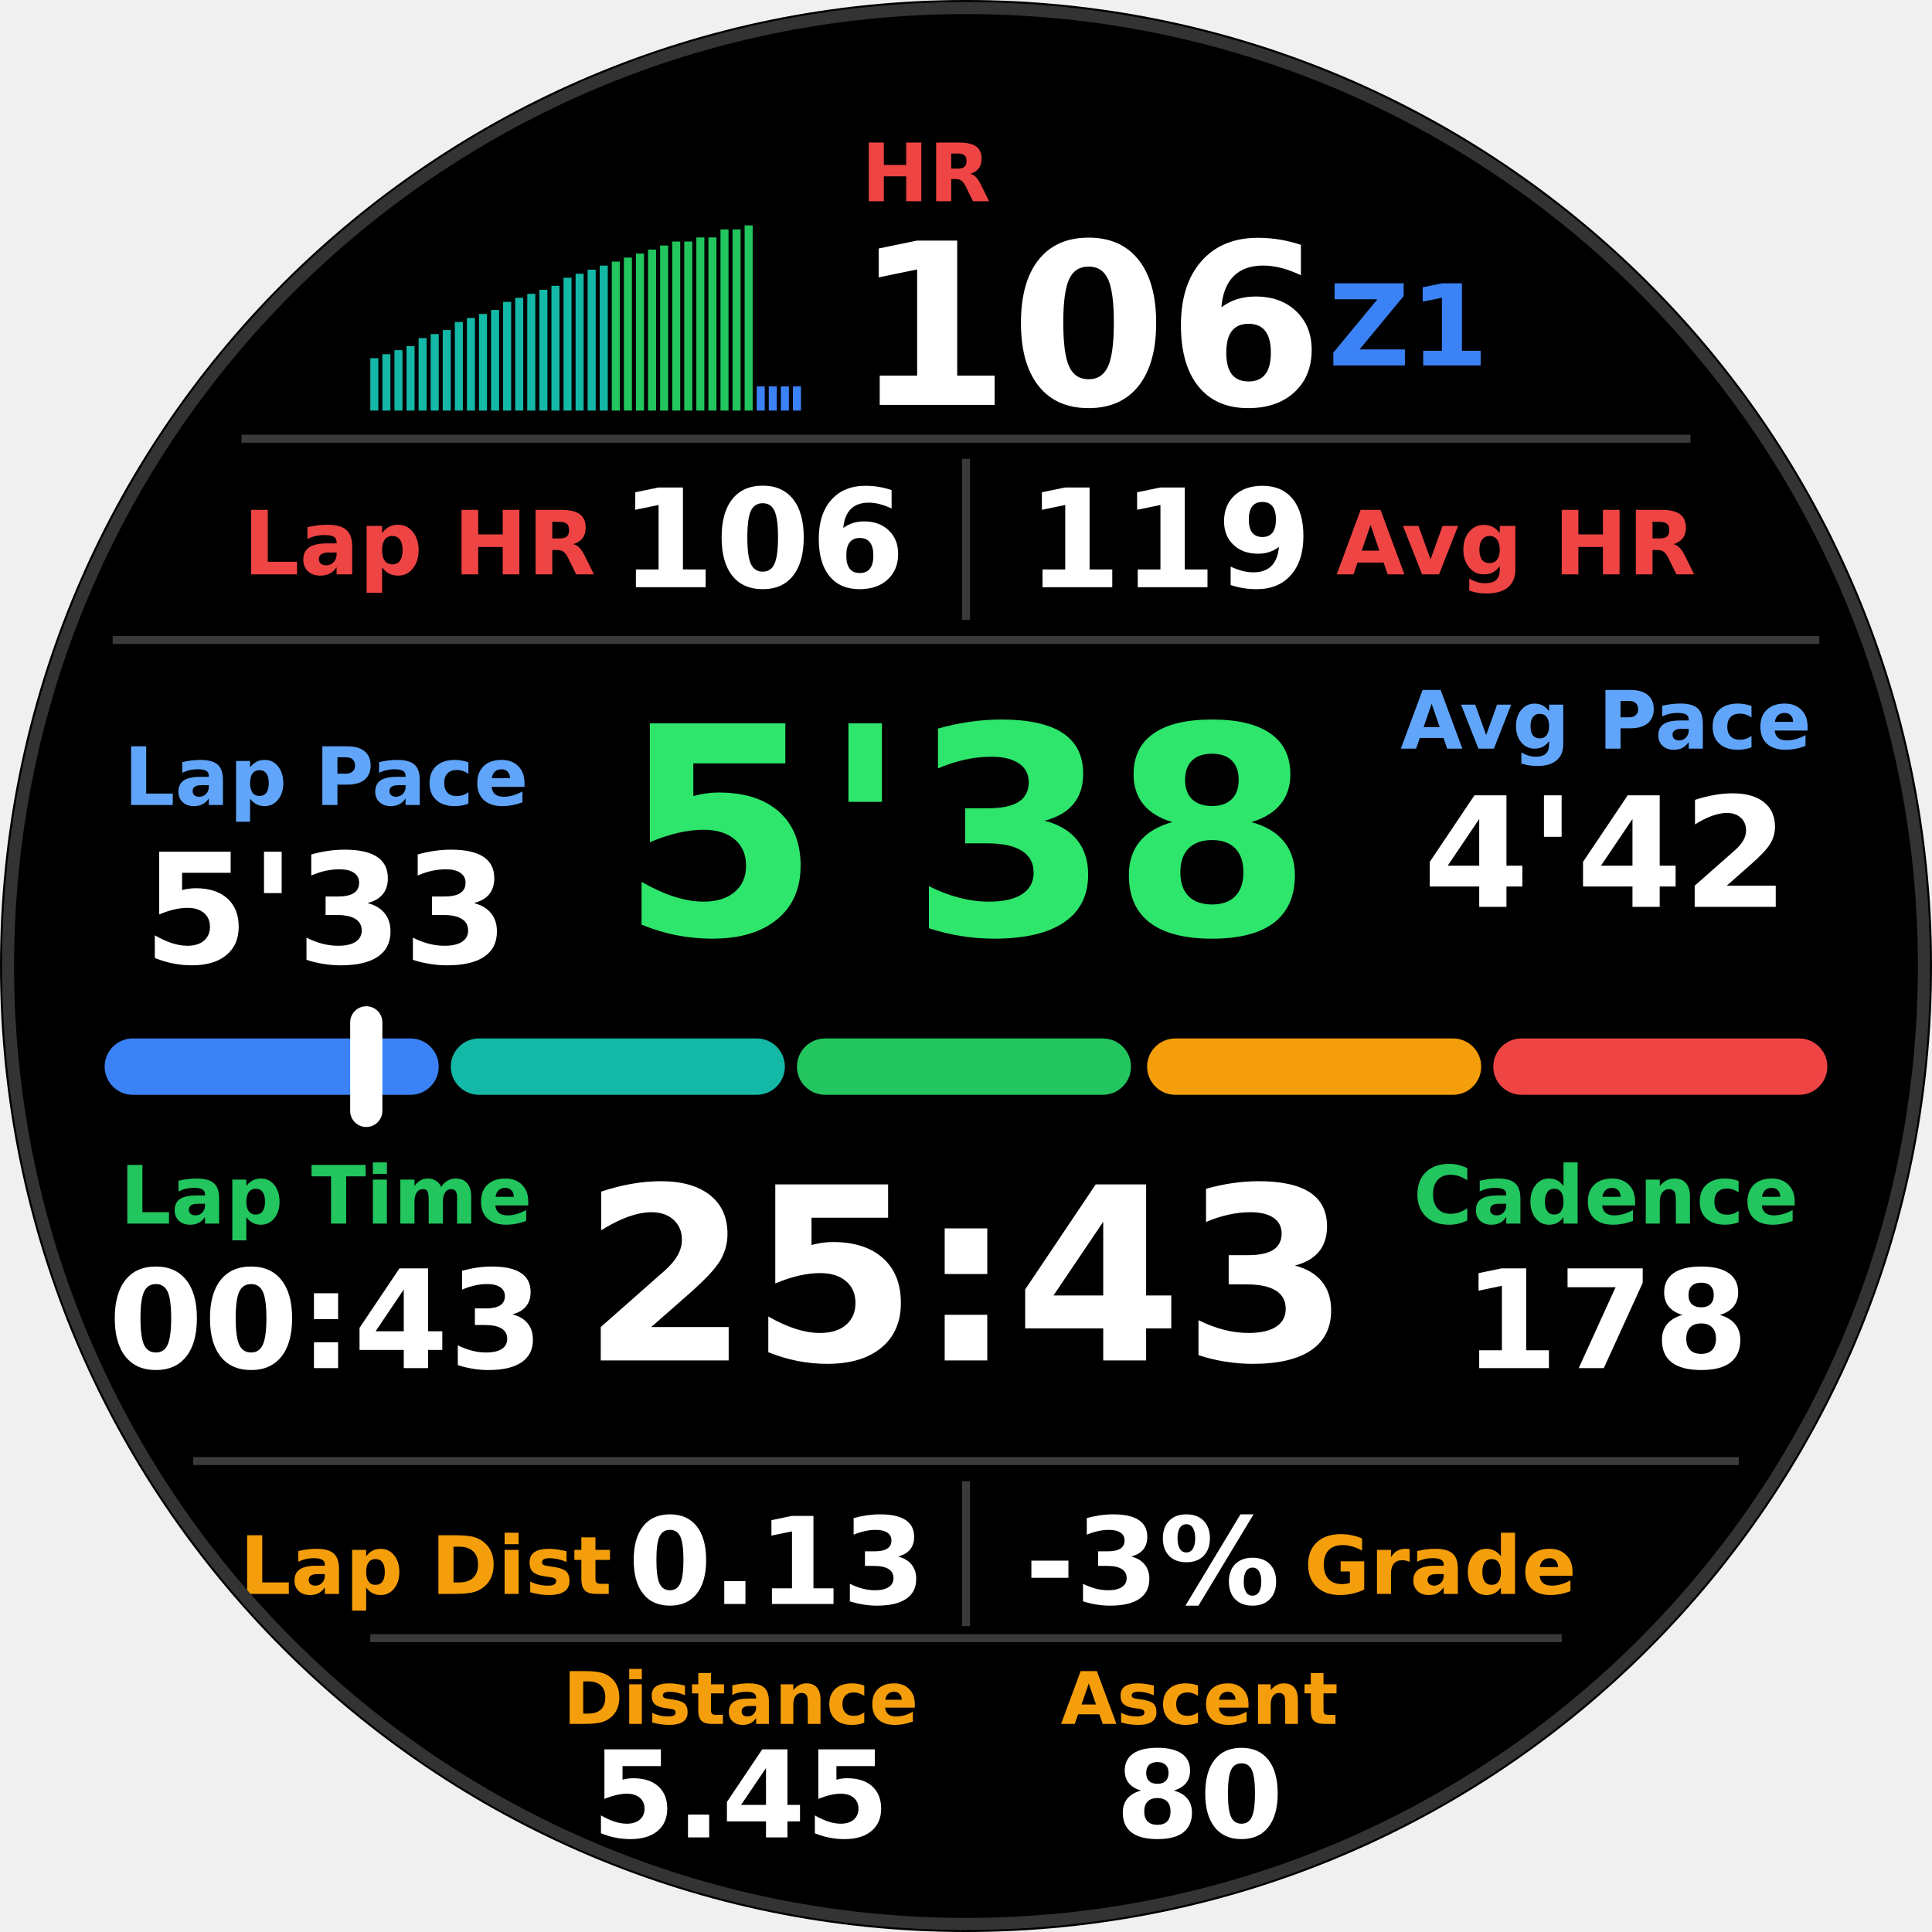
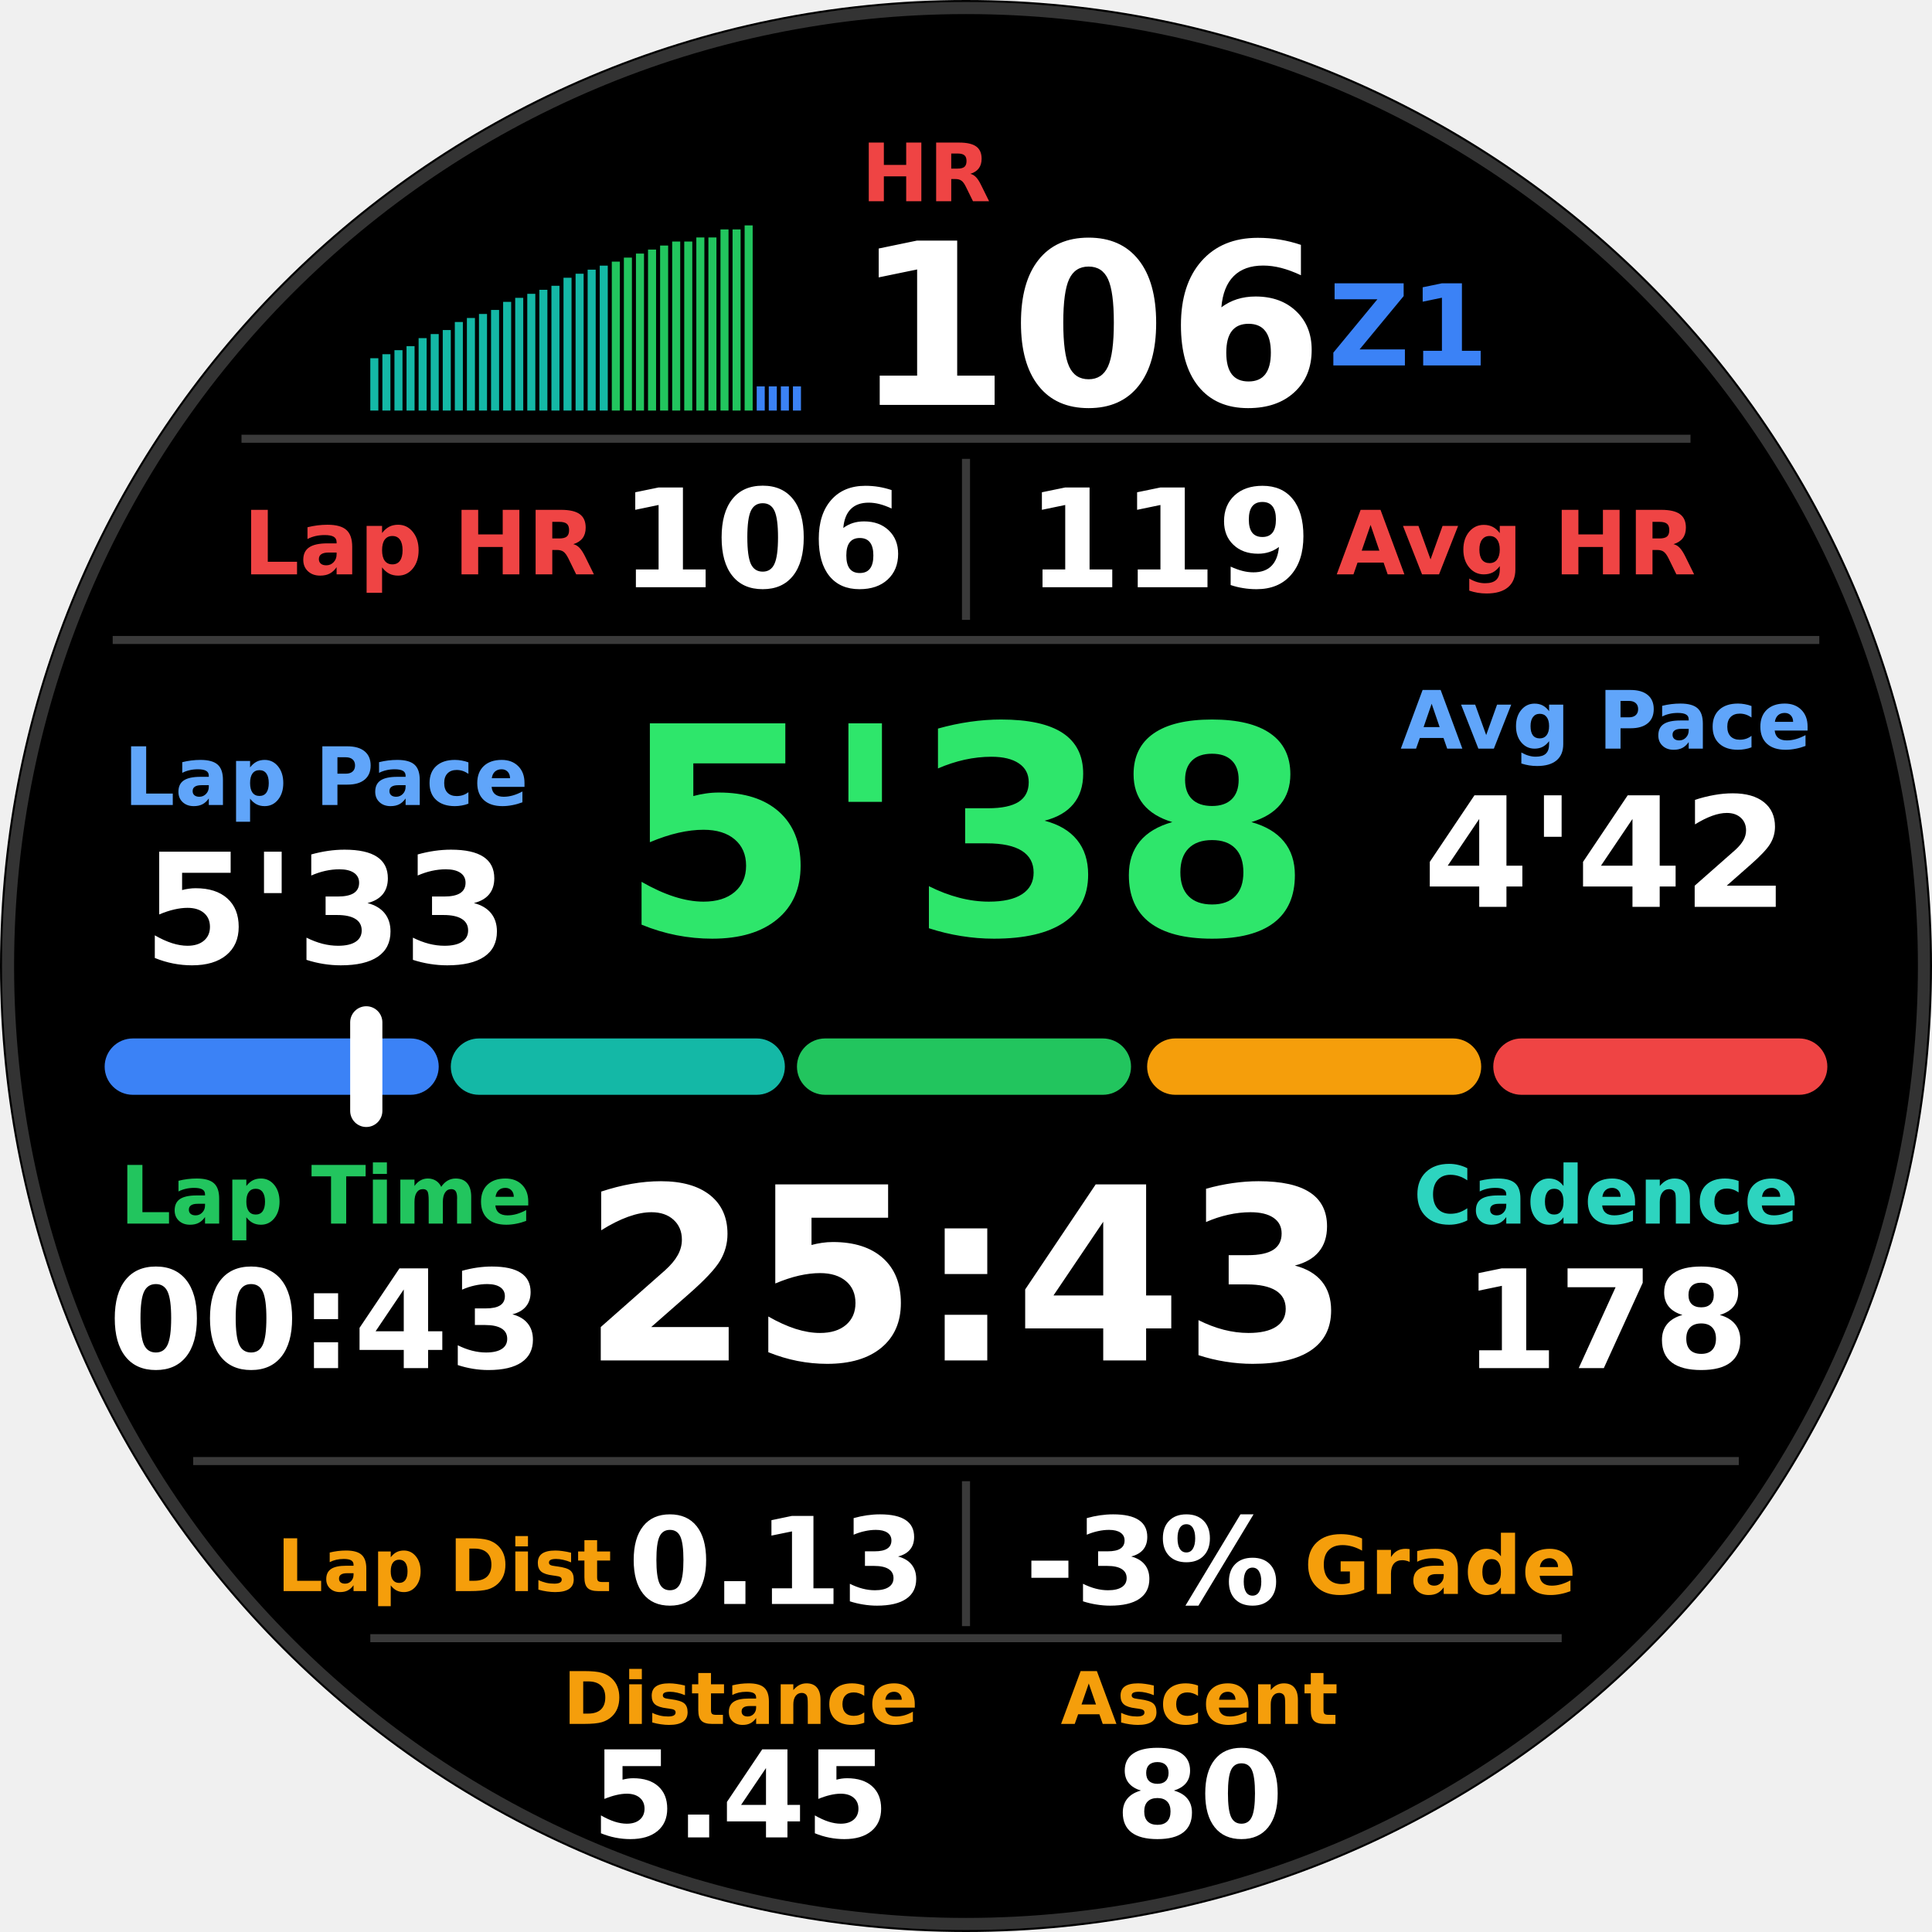
<svg xmlns="http://www.w3.org/2000/svg" width="480" height="480" viewBox="0 0 480 480">
  <defs>
    <clipPath id="round0">
      <circle cx="240" cy="240" r="240" />
    </clipPath>
  </defs>
  <circle cx="240" cy="240" r="239" fill="#000" />
  <g clip-path="url(#round0)">
    <rect x="0" y="0" width="480" height="480" rx="0" fill="#000000" />
    <rect x="60" y="108" width="360" height="2" rx="0" fill="#3a3a3a" />
    <rect x="239" y="114" width="2" height="40" rx="0" fill="#3a3a3a" />
    <rect x="28" y="158" width="424" height="2" rx="0" fill="#3a3a3a" />
    <rect x="48" y="362" width="384" height="2" rx="0" fill="#3a3a3a" />
    <rect x="239" y="368" width="2" height="36" rx="0" fill="#3a3a3a" />
    <rect x="92" y="406" width="296" height="2" rx="0" fill="#3a3a3a" />
    <rect x="92" y="89" width="2" height="13" rx="0" fill="#14b8a6" />
    <rect x="95" y="88" width="2" height="14" rx="0" fill="#14b8a6" />
    <rect x="98" y="87" width="2" height="15" rx="0" fill="#14b8a6" />
    <rect x="101" y="86" width="2" height="16" rx="0" fill="#14b8a6" />
    <rect x="104" y="84" width="2" height="18" rx="0" fill="#14b8a6" />
    <rect x="107" y="83" width="2" height="19" rx="0" fill="#14b8a6" />
    <rect x="110" y="82" width="2" height="20" rx="0" fill="#14b8a6" />
    <rect x="113" y="80" width="2" height="22" rx="0" fill="#14b8a6" />
    <rect x="116" y="79" width="2" height="23" rx="0" fill="#14b8a6" />
    <rect x="119" y="78" width="2" height="24" rx="0" fill="#14b8a6" />
    <rect x="122" y="77" width="2" height="25" rx="0" fill="#14b8a6" />
    <rect x="125" y="75" width="2" height="27" rx="0" fill="#14b8a6" />
    <rect x="128" y="74" width="2" height="28" rx="0" fill="#14b8a6" />
    <rect x="131" y="73" width="2" height="29" rx="0" fill="#14b8a6" />
    <rect x="134" y="72" width="2" height="30" rx="0" fill="#14b8a6" />
    <rect x="137" y="71" width="2" height="31" rx="0" fill="#14b8a6" />
    <rect x="140" y="69" width="2" height="33" rx="0" fill="#14b8a6" />
    <rect x="143" y="68" width="2" height="34" rx="0" fill="#14b8a6" />
    <rect x="146" y="67" width="2" height="35" rx="0" fill="#14b8a6" />
    <rect x="149" y="66" width="2" height="36" rx="0" fill="#14b8a6" />
    <rect x="152" y="65" width="2" height="37" rx="0" fill="#22c55e" />
    <rect x="155" y="64" width="2" height="38" rx="0" fill="#22c55e" />
    <rect x="158" y="63" width="2" height="39" rx="0" fill="#22c55e" />
    <rect x="161" y="62" width="2" height="40" rx="0" fill="#22c55e" />
    <rect x="164" y="61" width="2" height="41" rx="0" fill="#22c55e" />
    <rect x="167" y="60" width="2" height="42" rx="0" fill="#22c55e" />
    <rect x="170" y="60" width="2" height="42" rx="0" fill="#22c55e" />
    <rect x="173" y="59" width="2" height="43" rx="0" fill="#22c55e" />
    <rect x="176" y="59" width="2" height="43" rx="0" fill="#22c55e" />
    <rect x="179" y="57" width="2" height="45" rx="0" fill="#22c55e" />
    <rect x="182" y="57" width="2" height="45" rx="0" fill="#22c55e" />
    <rect x="185" y="56" width="2" height="46" rx="0" fill="#22c55e" />
    <rect x="188" y="96" width="2" height="6" rx="0" fill="#3b82f6" />
    <rect x="191" y="96" width="2" height="6" rx="0" fill="#3b82f6" />
    <rect x="194" y="96" width="2" height="6" rx="0" fill="#3b82f6" />
    <rect x="197" y="96" width="2" height="6" rx="0" fill="#3b82f6" />
    <text x="214" y="50" text-anchor="start" font-size="20" fill="#ef4444" font-family="'DejaVu Sans',Arial,sans-serif" font-weight="600">HR</text>
    <text x="212" y="100.6" text-anchor="start" font-size="56" fill="#ffffff" font-family="'DejaVu Sans',Arial,sans-serif" font-weight="600">106</text>
-     <text x="330" y="90.8" text-anchor="start" font-size="28" fill="#3b82f6" font-family="'DejaVu Sans',Arial,sans-serif" font-weight="600">Z1</text>
    <text x="148" y="142.7" text-anchor="end" font-size="22" fill="#ef4444" font-family="'DejaVu Sans',Arial,sans-serif" font-weight="600">Lap HR</text>
    <text x="154" y="145.9" text-anchor="start" font-size="34" fill="#ffffff" font-family="'DejaVu Sans',Arial,sans-serif" font-weight="600">106</text>
+     <text x="332" y="142.7" text-anchor="start" font-size="22" fill="#ef4444" font-family="'DejaVu Sans',Arial,sans-serif" font-weight="600">Avg HR</text>
    <text x="326" y="145.9" text-anchor="end" font-size="34" fill="#ffffff" font-family="'DejaVu Sans',Arial,sans-serif" font-weight="600">119</text>
-     <text x="332" y="142.7" text-anchor="start" font-size="22" fill="#ef4444" font-family="'DejaVu Sans',Arial,sans-serif" font-weight="600">Avg HR</text>
    <text x="81" y="200" text-anchor="middle" font-size="20" fill="#60a5fa" font-family="'DejaVu Sans',Arial,sans-serif" font-weight="600">Lap Pace</text>
    <text x="81" y="239.3" text-anchor="middle" font-size="38" fill="#ffffff" font-family="'DejaVu Sans',Arial,sans-serif" font-weight="600">5'33</text>
    <text x="240" y="232.2" text-anchor="middle" font-size="72" fill="#2ee66b" font-family="'DejaVu Sans',Arial,sans-serif" font-weight="600">5'38</text>
    <text x="399" y="186" text-anchor="middle" font-size="20" fill="#60a5fa" font-family="'DejaVu Sans',Arial,sans-serif" font-weight="600">Avg Pace</text>
    <text x="399" y="225.3" text-anchor="middle" font-size="38" fill="#ffffff" font-family="'DejaVu Sans',Arial,sans-serif" font-weight="600">4'42</text>
+     <text x="81" y="304" text-anchor="middle" font-size="20" fill="#22c55e" font-family="'DejaVu Sans',Arial,sans-serif" font-weight="600">Lap Time</text>
+     <text x="81" y="339.9" text-anchor="middle" font-size="34" fill="#ffffff" font-family="'DejaVu Sans',Arial,sans-serif" font-weight="600">00:43</text>
+     <text x="240" y="338" text-anchor="middle" font-size="60" fill="#ffffff" font-family="'DejaVu Sans',Arial,sans-serif" font-weight="600">25:43</text>
+     <text x="399" y="304" text-anchor="middle" font-size="20" fill="#2dd4bf" font-family="'DejaVu Sans',Arial,sans-serif" font-weight="600">Cadence</text>
+     <text x="399" y="339.9" text-anchor="middle" font-size="34" fill="#ffffff" font-family="'DejaVu Sans',Arial,sans-serif" font-weight="600">178</text>
+     <text x="152" y="395.3" text-anchor="end" font-size="18" fill="#f59e0b" font-family="'DejaVu Sans',Arial,sans-serif" font-weight="600">Lap Dist</text>
+     <text x="156" y="398.5" text-anchor="start" font-size="30" fill="#ffffff" font-family="'DejaVu Sans',Arial,sans-serif" font-weight="600">0.13</text>
+     <text x="324" y="396" text-anchor="start" font-size="20" fill="#f59e0b" font-family="'DejaVu Sans',Arial,sans-serif" font-weight="600">Grade</text>
+     <text x="318" y="398.5" text-anchor="end" font-size="30" fill="#ffffff" font-family="'DejaVu Sans',Arial,sans-serif" font-weight="600">-3%</text>
+     <text x="184" y="428.3" text-anchor="middle" font-size="18" fill="#f59e0b" font-family="'DejaVu Sans',Arial,sans-serif" font-weight="600">Distance</text>
+     <text x="184" y="456.5" text-anchor="middle" font-size="30" fill="#ffffff" font-family="'DejaVu Sans',Arial,sans-serif" font-weight="600">5.45</text>
+     <text x="298" y="428.3" text-anchor="middle" font-size="18" fill="#f59e0b" font-family="'DejaVu Sans',Arial,sans-serif" font-weight="600">Ascent</text>
+     <text x="298" y="456.5" text-anchor="middle" font-size="30" fill="#ffffff" font-family="'DejaVu Sans',Arial,sans-serif" font-weight="600">80</text>
+     <text x="330" y="90.8" text-anchor="start" font-size="28" fill="#3b82f6" font-family="'DejaVu Sans',Arial,sans-serif" font-weight="600">Z1</text>
    <rect x="26" y="258" width="83" height="14" rx="7" fill="#3b82f6" />
    <rect x="112" y="258" width="83" height="14" rx="7" fill="#14b8a6" />
    <rect x="198" y="258" width="83" height="14" rx="7" fill="#22c55e" />
    <rect x="285" y="258" width="83" height="14" rx="7" fill="#f59e0b" />
    <rect x="371" y="258" width="83" height="14" rx="7" fill="#ef4444" />
    <rect x="87" y="250" width="8" height="30" rx="4" fill="#ffffff" />
-     <text x="81" y="304" text-anchor="middle" font-size="20" fill="#22c55e" font-family="'DejaVu Sans',Arial,sans-serif" font-weight="600">Lap Time</text>
-     <text x="81" y="339.9" text-anchor="middle" font-size="34" fill="#ffffff" font-family="'DejaVu Sans',Arial,sans-serif" font-weight="600">00:43</text>
-     <text x="240" y="338" text-anchor="middle" font-size="60" fill="#ffffff" font-family="'DejaVu Sans',Arial,sans-serif" font-weight="600">25:43</text>
-     <text x="399" y="304" text-anchor="middle" font-size="20" fill="#22c55e" font-family="'DejaVu Sans',Arial,sans-serif" font-weight="600">Cadence</text>
-     <text x="399" y="339.9" text-anchor="middle" font-size="34" fill="#ffffff" font-family="'DejaVu Sans',Arial,sans-serif" font-weight="600">178</text>
-     <text x="152" y="396" text-anchor="end" font-size="20" fill="#f59e0b" font-family="'DejaVu Sans',Arial,sans-serif" font-weight="600">Lap Dist</text>
-     <text x="156" y="398.5" text-anchor="start" font-size="30" fill="#ffffff" font-family="'DejaVu Sans',Arial,sans-serif" font-weight="600">0.13</text>
-     <text x="318" y="398.5" text-anchor="end" font-size="30" fill="#ffffff" font-family="'DejaVu Sans',Arial,sans-serif" font-weight="600">-3%</text>
-     <text x="324" y="396" text-anchor="start" font-size="20" fill="#f59e0b" font-family="'DejaVu Sans',Arial,sans-serif" font-weight="600">Grade</text>
-     <text x="184" y="428.3" text-anchor="middle" font-size="18" fill="#f59e0b" font-family="'DejaVu Sans',Arial,sans-serif" font-weight="600">Distance</text>
-     <text x="184" y="456.5" text-anchor="middle" font-size="30" fill="#ffffff" font-family="'DejaVu Sans',Arial,sans-serif" font-weight="600">5.45</text>
-     <text x="298" y="428.3" text-anchor="middle" font-size="18" fill="#f59e0b" font-family="'DejaVu Sans',Arial,sans-serif" font-weight="600">Ascent</text>
-     <text x="298" y="456.5" text-anchor="middle" font-size="30" fill="#ffffff" font-family="'DejaVu Sans',Arial,sans-serif" font-weight="600">80</text>
  </g>
  <circle cx="240" cy="240" r="238" fill="none" stroke="#333" stroke-width="3" />
</svg>
